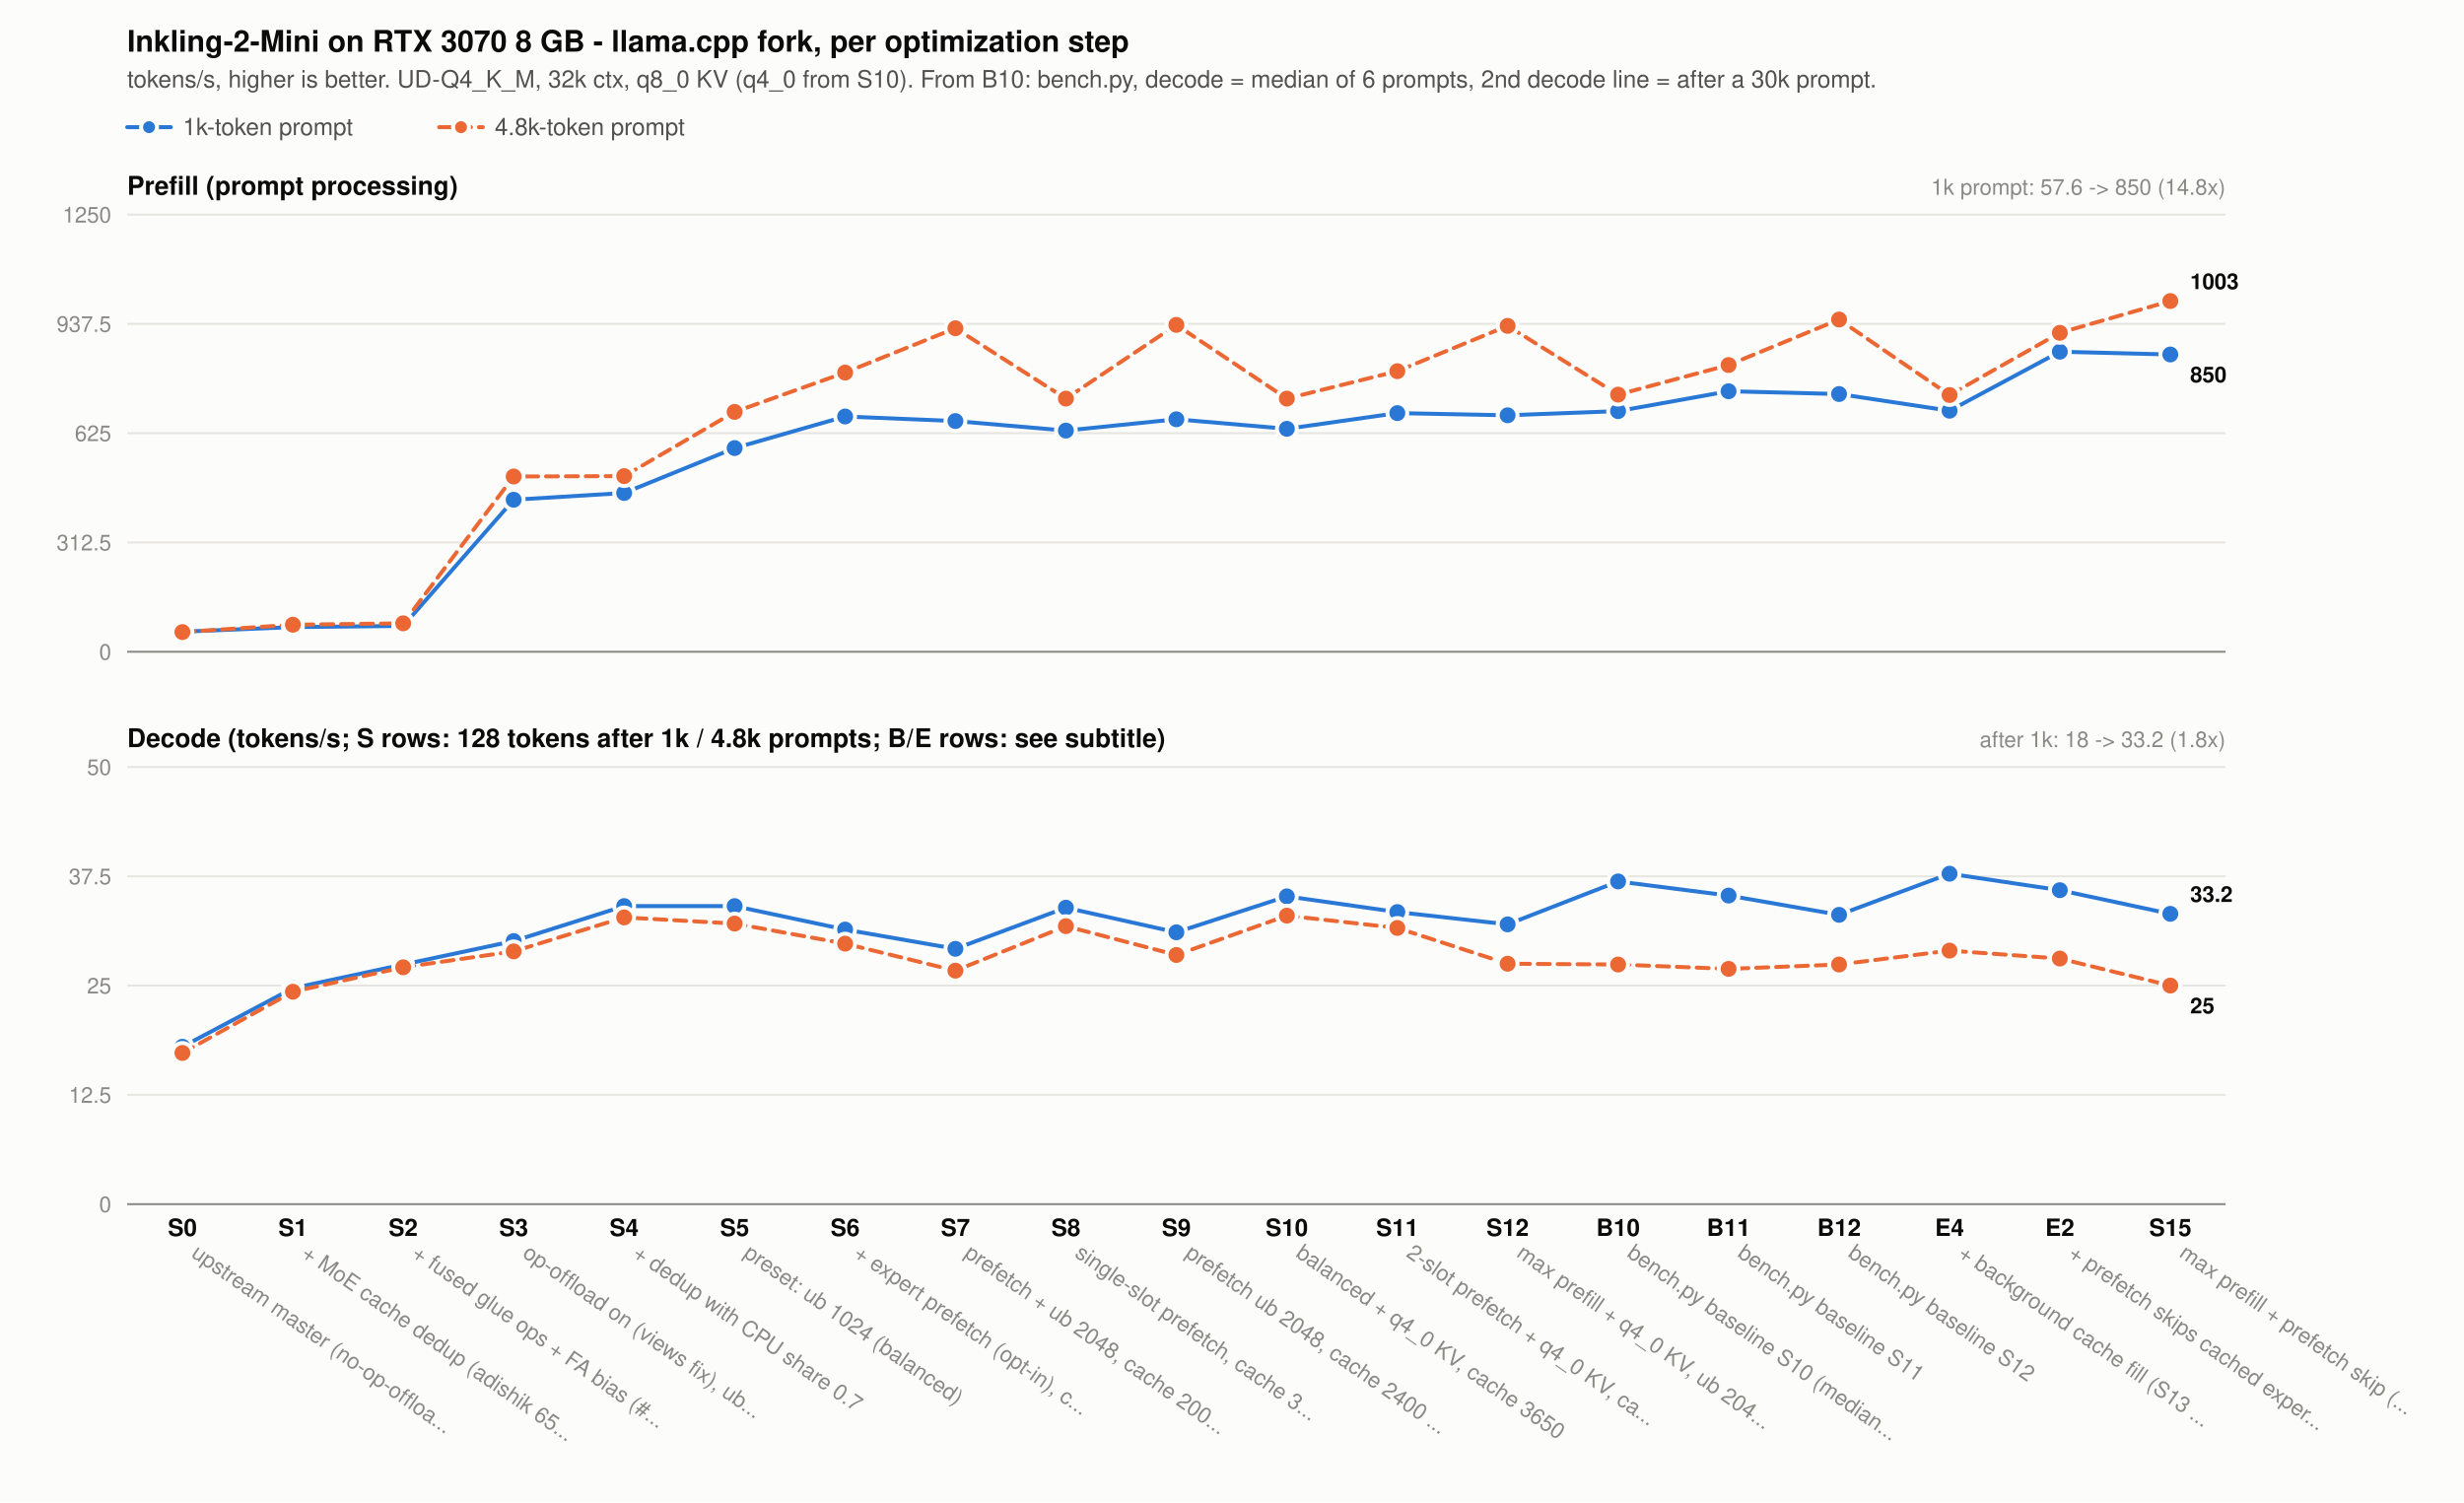
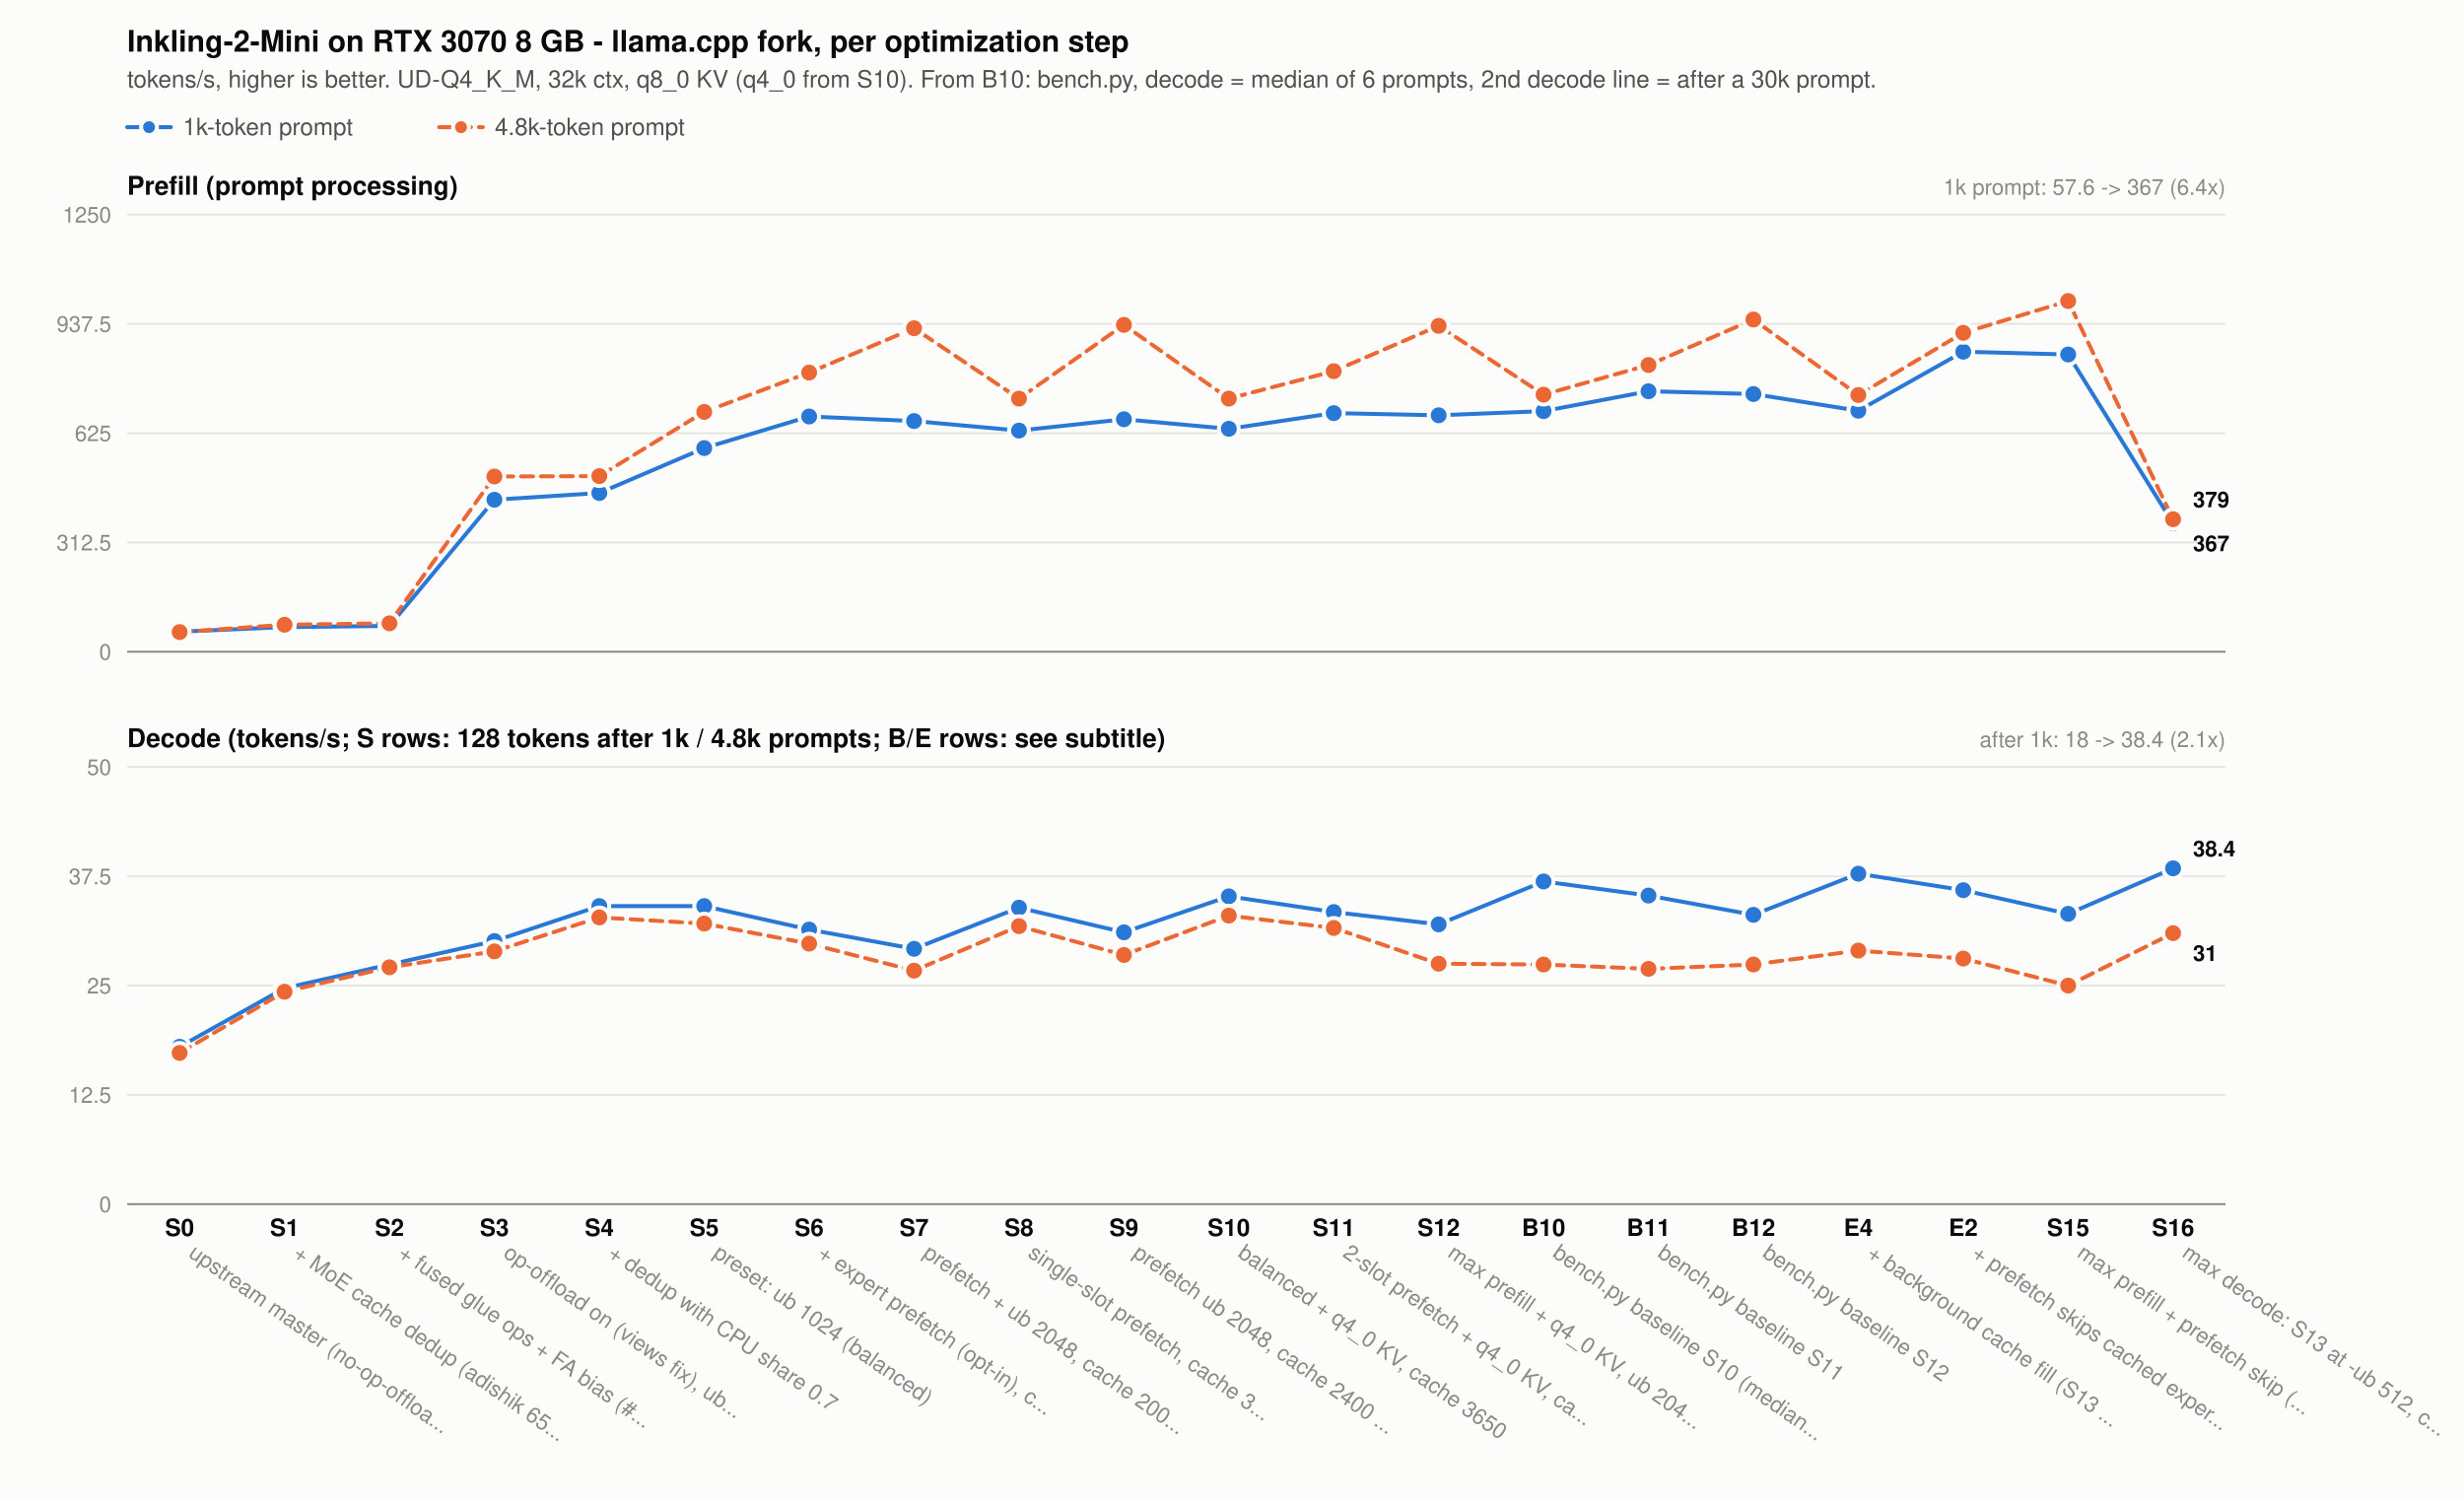
<svg xmlns="http://www.w3.org/2000/svg" viewBox="0 0 1240 756" width="1240" height="756" role="img" aria-label="Inkling-2-Mini prefill and decode speed per optimization step">
  <style>
.bg { fill: #fcfcfb; }
text { font-family: -apple-system, 'Segoe UI', Helvetica, Arial, sans-serif; fill: #52514e; font-size: 12px; }
.title { fill: #0b0b0b; font-size: 15px; font-weight: 600; }
.ptitle { fill: #0b0b0b; font-size: 13px; font-weight: 600; }
.tick { fill: #8a8984; font-size: 11px; }
.grid { stroke: #e6e5e0; stroke-width: 1; }
.base { stroke: #8a8984; stroke-width: 1; }
.l1 { stroke: #2a78d6; fill: none; stroke-width: 2; stroke-linejoin: round; stroke-linecap: round; }
.l2 { stroke: #eb6834; fill: none; stroke-width: 2; stroke-linejoin: round; stroke-linecap: round; stroke-dasharray: 6 4; }
.m1 { fill: #2a78d6; stroke: #fcfcfb; stroke-width: 2; }
.m2 { fill: #eb6834; stroke: #fcfcfb; stroke-width: 2; }
.val { fill: #0b0b0b; font-size: 11px; font-weight: 600; }
@media (prefers-color-scheme: dark) {
  .bg { fill: #1a1a19; }
  text { fill: #c3c2b7; }
  .title, .ptitle, .val { fill: #f0efec; }
  .tick { fill: #8f8e88; }
  .grid { stroke: #33332f; }
  .base { stroke: #8f8e88; }
  .l1 { stroke: #3987e5; } .l2 { stroke: #d95926; }
  .m1 { fill: #3987e5; stroke: #1a1a19; } .m2 { fill: #d95926; stroke: #1a1a19; }
}
</style>
  <rect class="bg" width="1240" height="756" />
  <text class="title" x="64" y="26">Inkling-2-Mini on RTX 3070 8 GB - llama.cpp fork, per optimization step</text>
  <text x="64" y="44">tokens/s, higher is better. UD-Q4_K_M, 32k ctx, q8_0 KV (q4_0 from S10). From B10: bench.py, decode = median of 6 prompts, 2nd decode line = after a 30k prompt.</text>
  <text class="ptitle" x="64" y="98">Prefill (prompt processing)</text>
  <line class="base" x1="64" x2="1120" y1="328.0" y2="328.0" />
  <text class="tick" x="56" y="332.0" text-anchor="end">0</text>
  <line class="grid" x1="64" x2="1120" y1="273.0" y2="273.0" />
  <text class="tick" x="56" y="277.0" text-anchor="end">312.5</text>
  <line class="grid" x1="64" x2="1120" y1="218.0" y2="218.0" />
  <text class="tick" x="56" y="222.0" text-anchor="end">625</text>
  <line class="grid" x1="64" x2="1120" y1="163.0" y2="163.0" />
  <text class="tick" x="56" y="167.0" text-anchor="end">937.5</text>
  <line class="grid" x1="64" x2="1120" y1="108.0" y2="108.0" />
  <text class="tick" x="56" y="112.0" text-anchor="end">1250</text>
-   <polyline class="l1" points="91.8,317.9 147.4,315.6 202.9,315.0 258.5,251.5 314.1,248.1 369.7,225.5 425.3,209.6 480.8,211.9 536.4,216.7 592.0,211.0 647.6,215.8 703.2,207.9 758.7,209.0 814.3,206.9 869.9,196.9 925.5,198.3 981.1,206.7 1036.6,177.0 1092.2,178.4" />
-   <circle class="m1" cx="91.8" cy="317.9" r="5" />
-   <circle class="m1" cx="147.4" cy="315.6" r="5" />
-   <circle class="m1" cx="202.9" cy="315.0" r="5" />
-   <circle class="m1" cx="258.5" cy="251.5" r="5" />
-   <circle class="m1" cx="314.1" cy="248.1" r="5" />
-   <circle class="m1" cx="369.7" cy="225.5" r="5" />
-   <circle class="m1" cx="425.3" cy="209.6" r="5" />
-   <circle class="m1" cx="480.8" cy="211.9" r="5" />
-   <circle class="m1" cx="536.4" cy="216.7" r="5" />
-   <circle class="m1" cx="592.0" cy="211.0" r="5" />
-   <circle class="m1" cx="647.6" cy="215.8" r="5" />
-   <circle class="m1" cx="703.2" cy="207.9" r="5" />
-   <circle class="m1" cx="758.7" cy="209.0" r="5" />
-   <circle class="m1" cx="814.3" cy="206.9" r="5" />
-   <circle class="m1" cx="869.9" cy="196.9" r="5" />
-   <circle class="m1" cx="925.5" cy="198.3" r="5" />
-   <circle class="m1" cx="981.1" cy="206.7" r="5" />
-   <circle class="m1" cx="1036.6" cy="177.0" r="5" />
-   <circle class="m1" cx="1092.2" cy="178.4" r="5" />
-   <text class="val" x="1102.2" y="192.4">850</text>
-   <polyline class="l2" points="91.8,318.1 147.4,314.4 202.9,313.7 258.5,239.8 314.1,239.6 369.7,207.3 425.3,187.5 480.8,165.2 536.4,200.6 592.0,163.5 647.6,200.6 703.2,186.8 758.7,164.0 814.3,198.6 869.9,183.7 925.5,160.8 981.1,198.8 1036.6,167.5 1092.2,151.5" />
-   <circle class="m2" cx="91.8" cy="318.1" r="5" />
-   <circle class="m2" cx="147.4" cy="314.4" r="5" />
-   <circle class="m2" cx="202.9" cy="313.7" r="5" />
-   <circle class="m2" cx="258.5" cy="239.8" r="5" />
-   <circle class="m2" cx="314.1" cy="239.6" r="5" />
-   <circle class="m2" cx="369.7" cy="207.3" r="5" />
-   <circle class="m2" cx="425.3" cy="187.5" r="5" />
-   <circle class="m2" cx="480.8" cy="165.2" r="5" />
-   <circle class="m2" cx="536.4" cy="200.6" r="5" />
-   <circle class="m2" cx="592.0" cy="163.5" r="5" />
-   <circle class="m2" cx="647.6" cy="200.6" r="5" />
-   <circle class="m2" cx="703.2" cy="186.8" r="5" />
-   <circle class="m2" cx="758.7" cy="164.0" r="5" />
-   <circle class="m2" cx="814.3" cy="198.6" r="5" />
-   <circle class="m2" cx="869.9" cy="183.7" r="5" />
-   <circle class="m2" cx="925.5" cy="160.8" r="5" />
-   <circle class="m2" cx="981.1" cy="198.8" r="5" />
-   <circle class="m2" cx="1036.6" cy="167.5" r="5" />
-   <circle class="m2" cx="1092.2" cy="151.5" r="5" />
-   <text class="val" x="1102.2" y="145.5">1003</text>
-   <text class="tick" x="1120" y="98" text-anchor="end">1k prompt: 57.6 -&gt; 850 (14.8x)</text>
+   <polyline class="l1" points="90.4,317.9 143.2,315.6 196.0,315.0 248.8,251.5 301.6,248.1 354.4,225.5 407.2,209.6 460.0,211.9 512.8,216.7 565.6,211.0 618.4,215.8 671.2,207.9 724.0,209.0 776.8,206.9 829.6,196.9 882.4,198.3 935.2,206.7 988.0,177.0 1040.8,178.4 1093.6,263.4" />
+   <circle class="m1" cx="90.4" cy="317.9" r="5" />
+   <circle class="m1" cx="143.2" cy="315.6" r="5" />
+   <circle class="m1" cx="196.0" cy="315.0" r="5" />
+   <circle class="m1" cx="248.8" cy="251.5" r="5" />
+   <circle class="m1" cx="301.6" cy="248.1" r="5" />
+   <circle class="m1" cx="354.4" cy="225.5" r="5" />
+   <circle class="m1" cx="407.2" cy="209.6" r="5" />
+   <circle class="m1" cx="460.0" cy="211.9" r="5" />
+   <circle class="m1" cx="512.8" cy="216.7" r="5" />
+   <circle class="m1" cx="565.6" cy="211.0" r="5" />
+   <circle class="m1" cx="618.4" cy="215.8" r="5" />
+   <circle class="m1" cx="671.2" cy="207.9" r="5" />
+   <circle class="m1" cx="724.0" cy="209.0" r="5" />
+   <circle class="m1" cx="776.8" cy="206.9" r="5" />
+   <circle class="m1" cx="829.6" cy="196.9" r="5" />
+   <circle class="m1" cx="882.4" cy="198.3" r="5" />
+   <circle class="m1" cx="935.2" cy="206.7" r="5" />
+   <circle class="m1" cx="988.0" cy="177.0" r="5" />
+   <circle class="m1" cx="1040.8" cy="178.4" r="5" />
+   <circle class="m1" cx="1093.6" cy="263.4" r="5" />
+   <text class="val" x="1103.6" y="277.4">367</text>
+   <polyline class="l2" points="90.4,318.1 143.2,314.4 196.0,313.7 248.8,239.8 301.6,239.6 354.4,207.3 407.2,187.5 460.0,165.2 512.8,200.6 565.6,163.5 618.4,200.6 671.2,186.8 724.0,164.0 776.8,198.6 829.6,183.7 882.4,160.8 935.2,198.8 988.0,167.5 1040.8,151.5 1093.6,261.3" />
+   <circle class="m2" cx="90.4" cy="318.1" r="5" />
+   <circle class="m2" cx="143.2" cy="314.4" r="5" />
+   <circle class="m2" cx="196.0" cy="313.7" r="5" />
+   <circle class="m2" cx="248.8" cy="239.8" r="5" />
+   <circle class="m2" cx="301.6" cy="239.6" r="5" />
+   <circle class="m2" cx="354.4" cy="207.3" r="5" />
+   <circle class="m2" cx="407.2" cy="187.5" r="5" />
+   <circle class="m2" cx="460.0" cy="165.2" r="5" />
+   <circle class="m2" cx="512.8" cy="200.6" r="5" />
+   <circle class="m2" cx="565.6" cy="163.5" r="5" />
+   <circle class="m2" cx="618.4" cy="200.6" r="5" />
+   <circle class="m2" cx="671.2" cy="186.8" r="5" />
+   <circle class="m2" cx="724.0" cy="164.0" r="5" />
+   <circle class="m2" cx="776.8" cy="198.6" r="5" />
+   <circle class="m2" cx="829.6" cy="183.7" r="5" />
+   <circle class="m2" cx="882.4" cy="160.8" r="5" />
+   <circle class="m2" cx="935.2" cy="198.8" r="5" />
+   <circle class="m2" cx="988.0" cy="167.5" r="5" />
+   <circle class="m2" cx="1040.8" cy="151.5" r="5" />
+   <circle class="m2" cx="1093.6" cy="261.3" r="5" />
+   <text class="val" x="1103.6" y="255.3">379</text>
+   <text class="tick" x="1120" y="98" text-anchor="end">1k prompt: 57.6 -&gt; 367 (6.4x)</text>
  <text class="ptitle" x="64" y="376">Decode (tokens/s; S rows: 128 tokens after 1k / 4.8k prompts; B/E rows: see subtitle)</text>
  <line class="base" x1="64" x2="1120" y1="606.0" y2="606.0" />
  <text class="tick" x="56" y="610.0" text-anchor="end">0</text>
  <line class="grid" x1="64" x2="1120" y1="551.0" y2="551.0" />
  <text class="tick" x="56" y="555.0" text-anchor="end">12.5</text>
  <line class="grid" x1="64" x2="1120" y1="496.0" y2="496.0" />
  <text class="tick" x="56" y="500.0" text-anchor="end">25</text>
  <line class="grid" x1="64" x2="1120" y1="441.0" y2="441.0" />
  <text class="tick" x="56" y="445.0" text-anchor="end">37.5</text>
  <line class="grid" x1="64" x2="1120" y1="386.0" y2="386.0" />
  <text class="tick" x="56" y="390.0" text-anchor="end">50</text>
-   <polyline class="l1" points="91.8,526.8 147.4,497.3 202.9,485.4 258.5,473.6 314.1,456.0 369.7,456.0 425.3,467.8 480.8,477.5 536.4,456.8 592.0,469.2 647.6,451.1 703.2,459.0 758.7,465.2 814.3,443.6 869.9,450.7 925.5,460.4 981.1,439.7 1036.6,448.0 1092.2,459.9" />
-   <circle class="m1" cx="91.8" cy="526.8" r="5" />
-   <circle class="m1" cx="147.4" cy="497.3" r="5" />
-   <circle class="m1" cx="202.9" cy="485.4" r="5" />
-   <circle class="m1" cx="258.5" cy="473.6" r="5" />
-   <circle class="m1" cx="314.1" cy="456.0" r="5" />
-   <circle class="m1" cx="369.7" cy="456.0" r="5" />
-   <circle class="m1" cx="425.3" cy="467.8" r="5" />
-   <circle class="m1" cx="480.8" cy="477.5" r="5" />
-   <circle class="m1" cx="536.4" cy="456.8" r="5" />
-   <circle class="m1" cx="592.0" cy="469.2" r="5" />
-   <circle class="m1" cx="647.6" cy="451.1" r="5" />
-   <circle class="m1" cx="703.2" cy="459.0" r="5" />
-   <circle class="m1" cx="758.7" cy="465.2" r="5" />
-   <circle class="m1" cx="814.3" cy="443.6" r="5" />
-   <circle class="m1" cx="869.9" cy="450.7" r="5" />
-   <circle class="m1" cx="925.5" cy="460.4" r="5" />
-   <circle class="m1" cx="981.1" cy="439.7" r="5" />
-   <circle class="m1" cx="1036.6" cy="448.0" r="5" />
-   <circle class="m1" cx="1092.2" cy="459.9" r="5" />
-   <text class="val" x="1102.2" y="453.9">33.2</text>
-   <polyline class="l2" points="91.8,529.9 147.4,499.1 202.9,486.8 258.5,478.8 314.1,461.7 369.7,464.8 425.3,474.9 480.8,488.5 536.4,466.1 592.0,480.6 647.6,460.8 703.2,467.0 758.7,485.0 814.3,485.4 869.9,487.6 925.5,485.4 981.1,478.4 1036.6,482.4 1092.2,496.0" />
-   <circle class="m2" cx="91.8" cy="529.9" r="5" />
-   <circle class="m2" cx="147.4" cy="499.1" r="5" />
-   <circle class="m2" cx="202.9" cy="486.8" r="5" />
-   <circle class="m2" cx="258.5" cy="478.8" r="5" />
-   <circle class="m2" cx="314.1" cy="461.7" r="5" />
-   <circle class="m2" cx="369.7" cy="464.8" r="5" />
-   <circle class="m2" cx="425.3" cy="474.9" r="5" />
-   <circle class="m2" cx="480.8" cy="488.5" r="5" />
-   <circle class="m2" cx="536.4" cy="466.1" r="5" />
-   <circle class="m2" cx="592.0" cy="480.6" r="5" />
-   <circle class="m2" cx="647.6" cy="460.8" r="5" />
-   <circle class="m2" cx="703.2" cy="467.0" r="5" />
-   <circle class="m2" cx="758.7" cy="485.0" r="5" />
-   <circle class="m2" cx="814.3" cy="485.4" r="5" />
-   <circle class="m2" cx="869.9" cy="487.6" r="5" />
-   <circle class="m2" cx="925.5" cy="485.4" r="5" />
-   <circle class="m2" cx="981.1" cy="478.4" r="5" />
-   <circle class="m2" cx="1036.6" cy="482.4" r="5" />
-   <circle class="m2" cx="1092.2" cy="496.0" r="5" />
-   <text class="val" x="1102.2" y="510.0">25</text>
-   <text class="tick" x="1120" y="376" text-anchor="end">after 1k: 18 -&gt; 33.2 (1.8x)</text>
-   <text class="ptitle" x="91.8" y="622" text-anchor="middle" style="font-size:12px">S0</text>
-   <text class="tick" transform="translate(95.8,632) rotate(35)" text-anchor="start">upstream master (no-op-offloa...</text>
-   <text class="ptitle" x="147.4" y="622" text-anchor="middle" style="font-size:12px">S1</text>
-   <text class="tick" transform="translate(151.4,632) rotate(35)" text-anchor="start">+ MoE cache dedup (adishik 65...</text>
-   <text class="ptitle" x="202.9" y="622" text-anchor="middle" style="font-size:12px">S2</text>
-   <text class="tick" transform="translate(206.9,632) rotate(35)" text-anchor="start">+ fused glue ops + FA bias (#...</text>
-   <text class="ptitle" x="258.5" y="622" text-anchor="middle" style="font-size:12px">S3</text>
-   <text class="tick" transform="translate(262.5,632) rotate(35)" text-anchor="start">op-offload on (views fix), ub...</text>
-   <text class="ptitle" x="314.1" y="622" text-anchor="middle" style="font-size:12px">S4</text>
-   <text class="tick" transform="translate(318.1,632) rotate(35)" text-anchor="start">+ dedup with CPU share 0.7</text>
-   <text class="ptitle" x="369.7" y="622" text-anchor="middle" style="font-size:12px">S5</text>
-   <text class="tick" transform="translate(373.7,632) rotate(35)" text-anchor="start">preset: ub 1024 (balanced)</text>
-   <text class="ptitle" x="425.3" y="622" text-anchor="middle" style="font-size:12px">S6</text>
-   <text class="tick" transform="translate(429.3,632) rotate(35)" text-anchor="start">+ expert prefetch (opt-in), c...</text>
-   <text class="ptitle" x="480.8" y="622" text-anchor="middle" style="font-size:12px">S7</text>
-   <text class="tick" transform="translate(484.8,632) rotate(35)" text-anchor="start">prefetch + ub 2048, cache 200...</text>
-   <text class="ptitle" x="536.4" y="622" text-anchor="middle" style="font-size:12px">S8</text>
-   <text class="tick" transform="translate(540.4,632) rotate(35)" text-anchor="start">single-slot prefetch, cache 3...</text>
-   <text class="ptitle" x="592.0" y="622" text-anchor="middle" style="font-size:12px">S9</text>
-   <text class="tick" transform="translate(596.0,632) rotate(35)" text-anchor="start">prefetch ub 2048, cache 2400 ...</text>
-   <text class="ptitle" x="647.6" y="622" text-anchor="middle" style="font-size:12px">S10</text>
-   <text class="tick" transform="translate(651.6,632) rotate(35)" text-anchor="start">balanced + q4_0 KV, cache 3650</text>
-   <text class="ptitle" x="703.2" y="622" text-anchor="middle" style="font-size:12px">S11</text>
-   <text class="tick" transform="translate(707.2,632) rotate(35)" text-anchor="start">2-slot prefetch + q4_0 KV, ca...</text>
-   <text class="ptitle" x="758.7" y="622" text-anchor="middle" style="font-size:12px">S12</text>
-   <text class="tick" transform="translate(762.7,632) rotate(35)" text-anchor="start">max prefill + q4_0 KV, ub 204...</text>
-   <text class="ptitle" x="814.3" y="622" text-anchor="middle" style="font-size:12px">B10</text>
-   <text class="tick" transform="translate(818.3,632) rotate(35)" text-anchor="start">bench.py baseline S10 (median...</text>
-   <text class="ptitle" x="869.9" y="622" text-anchor="middle" style="font-size:12px">B11</text>
-   <text class="tick" transform="translate(873.9,632) rotate(35)" text-anchor="start">bench.py baseline S11</text>
-   <text class="ptitle" x="925.5" y="622" text-anchor="middle" style="font-size:12px">B12</text>
-   <text class="tick" transform="translate(929.5,632) rotate(35)" text-anchor="start">bench.py baseline S12</text>
-   <text class="ptitle" x="981.1" y="622" text-anchor="middle" style="font-size:12px">E4</text>
-   <text class="tick" transform="translate(985.1,632) rotate(35)" text-anchor="start">+ background cache fill (S13 ...</text>
-   <text class="ptitle" x="1036.6" y="622" text-anchor="middle" style="font-size:12px">E2</text>
-   <text class="tick" transform="translate(1040.6,632) rotate(35)" text-anchor="start">+ prefetch skips cached exper...</text>
-   <text class="ptitle" x="1092.2" y="622" text-anchor="middle" style="font-size:12px">S15</text>
-   <text class="tick" transform="translate(1096.2,632) rotate(35)" text-anchor="start">max prefill + prefetch skip (...</text>
+   <polyline class="l1" points="90.4,526.8 143.2,497.3 196.0,485.4 248.8,473.6 301.6,456.0 354.4,456.0 407.2,467.8 460.0,477.5 512.8,456.8 565.6,469.2 618.4,451.1 671.2,459.0 724.0,465.2 776.8,443.6 829.6,450.7 882.4,460.4 935.2,439.7 988.0,448.0 1040.8,459.9 1093.6,437.0" />
+   <circle class="m1" cx="90.4" cy="526.8" r="5" />
+   <circle class="m1" cx="143.2" cy="497.3" r="5" />
+   <circle class="m1" cx="196.0" cy="485.4" r="5" />
+   <circle class="m1" cx="248.8" cy="473.6" r="5" />
+   <circle class="m1" cx="301.6" cy="456.0" r="5" />
+   <circle class="m1" cx="354.4" cy="456.0" r="5" />
+   <circle class="m1" cx="407.2" cy="467.8" r="5" />
+   <circle class="m1" cx="460.0" cy="477.5" r="5" />
+   <circle class="m1" cx="512.8" cy="456.8" r="5" />
+   <circle class="m1" cx="565.6" cy="469.2" r="5" />
+   <circle class="m1" cx="618.4" cy="451.1" r="5" />
+   <circle class="m1" cx="671.2" cy="459.0" r="5" />
+   <circle class="m1" cx="724.0" cy="465.2" r="5" />
+   <circle class="m1" cx="776.8" cy="443.6" r="5" />
+   <circle class="m1" cx="829.6" cy="450.7" r="5" />
+   <circle class="m1" cx="882.4" cy="460.4" r="5" />
+   <circle class="m1" cx="935.2" cy="439.7" r="5" />
+   <circle class="m1" cx="988.0" cy="448.0" r="5" />
+   <circle class="m1" cx="1040.8" cy="459.9" r="5" />
+   <circle class="m1" cx="1093.6" cy="437.0" r="5" />
+   <text class="val" x="1103.6" y="431.0">38.4</text>
+   <polyline class="l2" points="90.4,529.9 143.2,499.1 196.0,486.8 248.8,478.8 301.6,461.7 354.4,464.8 407.2,474.9 460.0,488.5 512.8,466.1 565.6,480.6 618.4,460.8 671.2,467.0 724.0,485.0 776.8,485.4 829.6,487.6 882.4,485.4 935.2,478.4 988.0,482.4 1040.8,496.0 1093.6,469.6" />
+   <circle class="m2" cx="90.4" cy="529.9" r="5" />
+   <circle class="m2" cx="143.2" cy="499.1" r="5" />
+   <circle class="m2" cx="196.0" cy="486.8" r="5" />
+   <circle class="m2" cx="248.8" cy="478.8" r="5" />
+   <circle class="m2" cx="301.6" cy="461.7" r="5" />
+   <circle class="m2" cx="354.4" cy="464.8" r="5" />
+   <circle class="m2" cx="407.2" cy="474.9" r="5" />
+   <circle class="m2" cx="460.0" cy="488.5" r="5" />
+   <circle class="m2" cx="512.8" cy="466.1" r="5" />
+   <circle class="m2" cx="565.6" cy="480.6" r="5" />
+   <circle class="m2" cx="618.4" cy="460.8" r="5" />
+   <circle class="m2" cx="671.2" cy="467.0" r="5" />
+   <circle class="m2" cx="724.0" cy="485.0" r="5" />
+   <circle class="m2" cx="776.8" cy="485.4" r="5" />
+   <circle class="m2" cx="829.6" cy="487.6" r="5" />
+   <circle class="m2" cx="882.4" cy="485.4" r="5" />
+   <circle class="m2" cx="935.2" cy="478.4" r="5" />
+   <circle class="m2" cx="988.0" cy="482.4" r="5" />
+   <circle class="m2" cx="1040.8" cy="496.0" r="5" />
+   <circle class="m2" cx="1093.6" cy="469.6" r="5" />
+   <text class="val" x="1103.6" y="483.6">31</text>
+   <text class="tick" x="1120" y="376" text-anchor="end">after 1k: 18 -&gt; 38.4 (2.1x)</text>
+   <text class="ptitle" x="90.4" y="622" text-anchor="middle" style="font-size:12px">S0</text>
+   <text class="tick" transform="translate(94.4,632) rotate(35)" text-anchor="start">upstream master (no-op-offloa...</text>
+   <text class="ptitle" x="143.2" y="622" text-anchor="middle" style="font-size:12px">S1</text>
+   <text class="tick" transform="translate(147.2,632) rotate(35)" text-anchor="start">+ MoE cache dedup (adishik 65...</text>
+   <text class="ptitle" x="196.0" y="622" text-anchor="middle" style="font-size:12px">S2</text>
+   <text class="tick" transform="translate(200.0,632) rotate(35)" text-anchor="start">+ fused glue ops + FA bias (#...</text>
+   <text class="ptitle" x="248.8" y="622" text-anchor="middle" style="font-size:12px">S3</text>
+   <text class="tick" transform="translate(252.8,632) rotate(35)" text-anchor="start">op-offload on (views fix), ub...</text>
+   <text class="ptitle" x="301.6" y="622" text-anchor="middle" style="font-size:12px">S4</text>
+   <text class="tick" transform="translate(305.6,632) rotate(35)" text-anchor="start">+ dedup with CPU share 0.7</text>
+   <text class="ptitle" x="354.4" y="622" text-anchor="middle" style="font-size:12px">S5</text>
+   <text class="tick" transform="translate(358.4,632) rotate(35)" text-anchor="start">preset: ub 1024 (balanced)</text>
+   <text class="ptitle" x="407.2" y="622" text-anchor="middle" style="font-size:12px">S6</text>
+   <text class="tick" transform="translate(411.2,632) rotate(35)" text-anchor="start">+ expert prefetch (opt-in), c...</text>
+   <text class="ptitle" x="460.0" y="622" text-anchor="middle" style="font-size:12px">S7</text>
+   <text class="tick" transform="translate(464.0,632) rotate(35)" text-anchor="start">prefetch + ub 2048, cache 200...</text>
+   <text class="ptitle" x="512.8" y="622" text-anchor="middle" style="font-size:12px">S8</text>
+   <text class="tick" transform="translate(516.8,632) rotate(35)" text-anchor="start">single-slot prefetch, cache 3...</text>
+   <text class="ptitle" x="565.6" y="622" text-anchor="middle" style="font-size:12px">S9</text>
+   <text class="tick" transform="translate(569.6,632) rotate(35)" text-anchor="start">prefetch ub 2048, cache 2400 ...</text>
+   <text class="ptitle" x="618.4" y="622" text-anchor="middle" style="font-size:12px">S10</text>
+   <text class="tick" transform="translate(622.4,632) rotate(35)" text-anchor="start">balanced + q4_0 KV, cache 3650</text>
+   <text class="ptitle" x="671.2" y="622" text-anchor="middle" style="font-size:12px">S11</text>
+   <text class="tick" transform="translate(675.2,632) rotate(35)" text-anchor="start">2-slot prefetch + q4_0 KV, ca...</text>
+   <text class="ptitle" x="724.0" y="622" text-anchor="middle" style="font-size:12px">S12</text>
+   <text class="tick" transform="translate(728.0,632) rotate(35)" text-anchor="start">max prefill + q4_0 KV, ub 204...</text>
+   <text class="ptitle" x="776.8" y="622" text-anchor="middle" style="font-size:12px">B10</text>
+   <text class="tick" transform="translate(780.8,632) rotate(35)" text-anchor="start">bench.py baseline S10 (median...</text>
+   <text class="ptitle" x="829.6" y="622" text-anchor="middle" style="font-size:12px">B11</text>
+   <text class="tick" transform="translate(833.6,632) rotate(35)" text-anchor="start">bench.py baseline S11</text>
+   <text class="ptitle" x="882.4" y="622" text-anchor="middle" style="font-size:12px">B12</text>
+   <text class="tick" transform="translate(886.4,632) rotate(35)" text-anchor="start">bench.py baseline S12</text>
+   <text class="ptitle" x="935.2" y="622" text-anchor="middle" style="font-size:12px">E4</text>
+   <text class="tick" transform="translate(939.2,632) rotate(35)" text-anchor="start">+ background cache fill (S13 ...</text>
+   <text class="ptitle" x="988.0" y="622" text-anchor="middle" style="font-size:12px">E2</text>
+   <text class="tick" transform="translate(992.0,632) rotate(35)" text-anchor="start">+ prefetch skips cached exper...</text>
+   <text class="ptitle" x="1040.8" y="622" text-anchor="middle" style="font-size:12px">S15</text>
+   <text class="tick" transform="translate(1044.8,632) rotate(35)" text-anchor="start">max prefill + prefetch skip (...</text>
+   <text class="ptitle" x="1093.6" y="622" text-anchor="middle" style="font-size:12px">S16</text>
+   <text class="tick" transform="translate(1097.6,632) rotate(35)" text-anchor="start">max decode: S13 at -ub 512, c...</text>
  <line class="l1" x1="64" x2="86" y1="64" y2="64" />
  <circle class="m1" cx="75" cy="64" r="4" />
  <text x="92" y="68">1k-token prompt</text>
  <line class="l2" x1="221" x2="243" y1="64" y2="64" />
  <circle class="m2" cx="232" cy="64" r="4" />
  <text x="249" y="68">4.8k-token prompt</text>
</svg>
